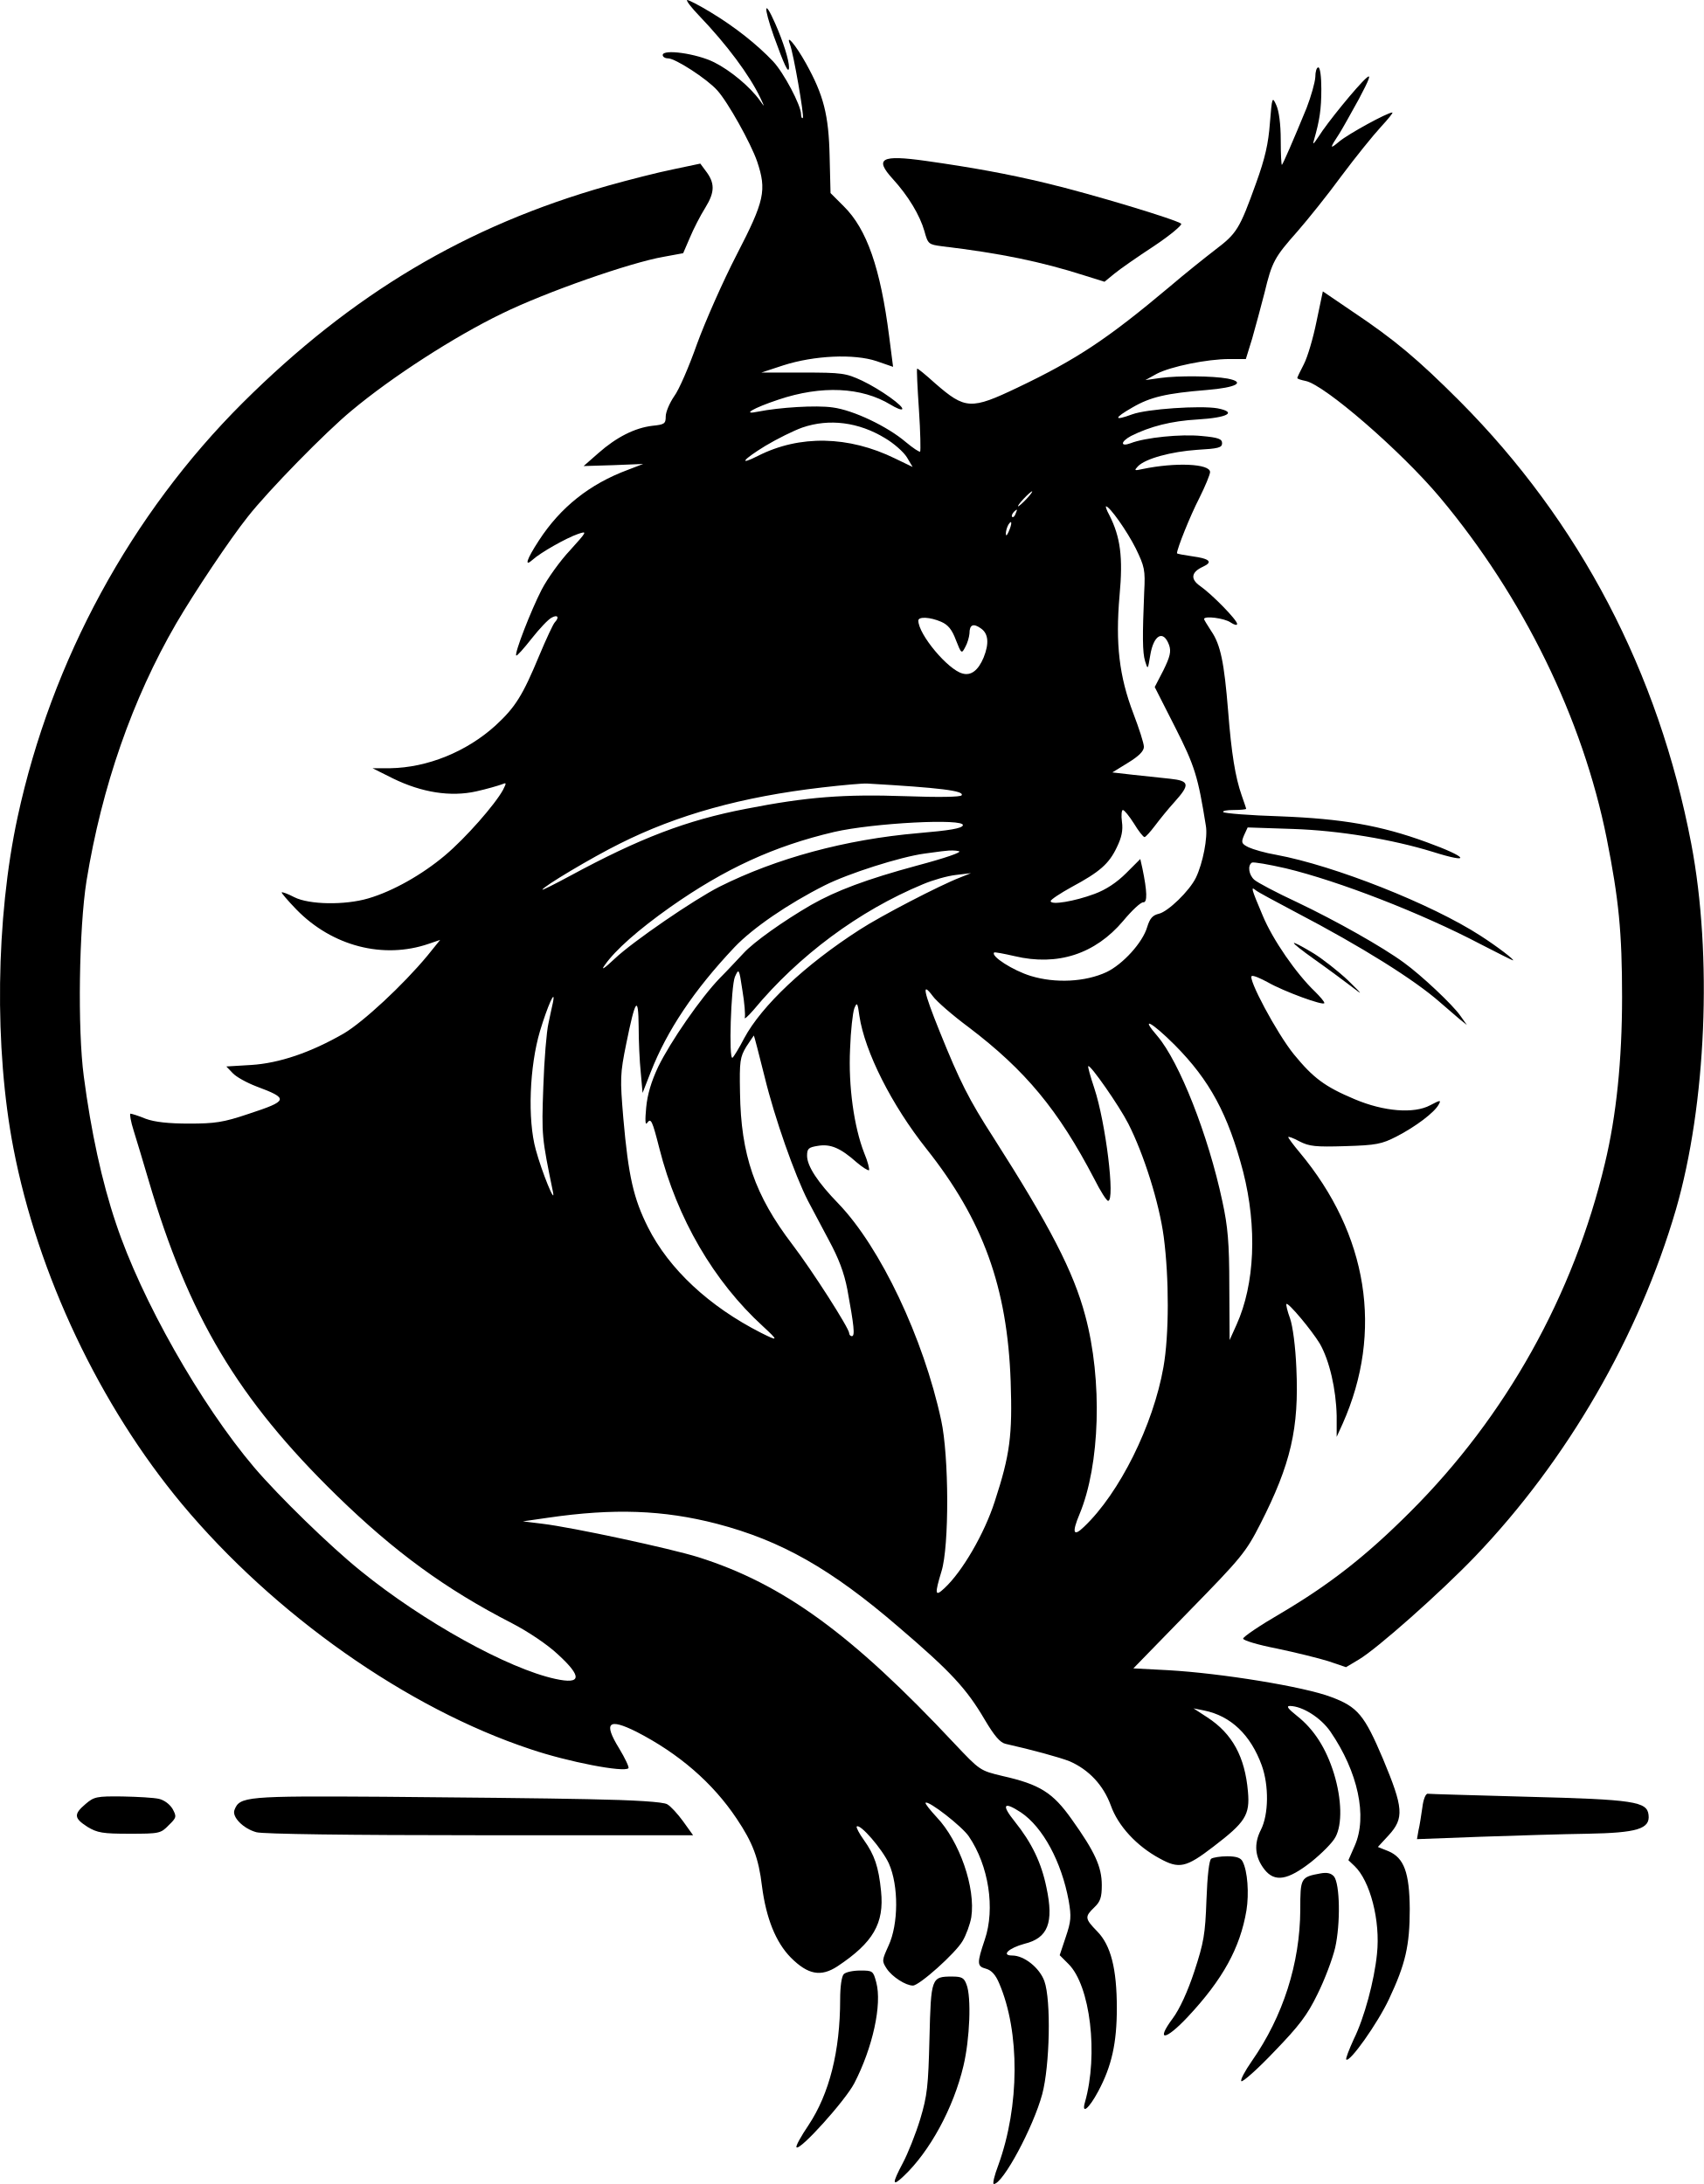
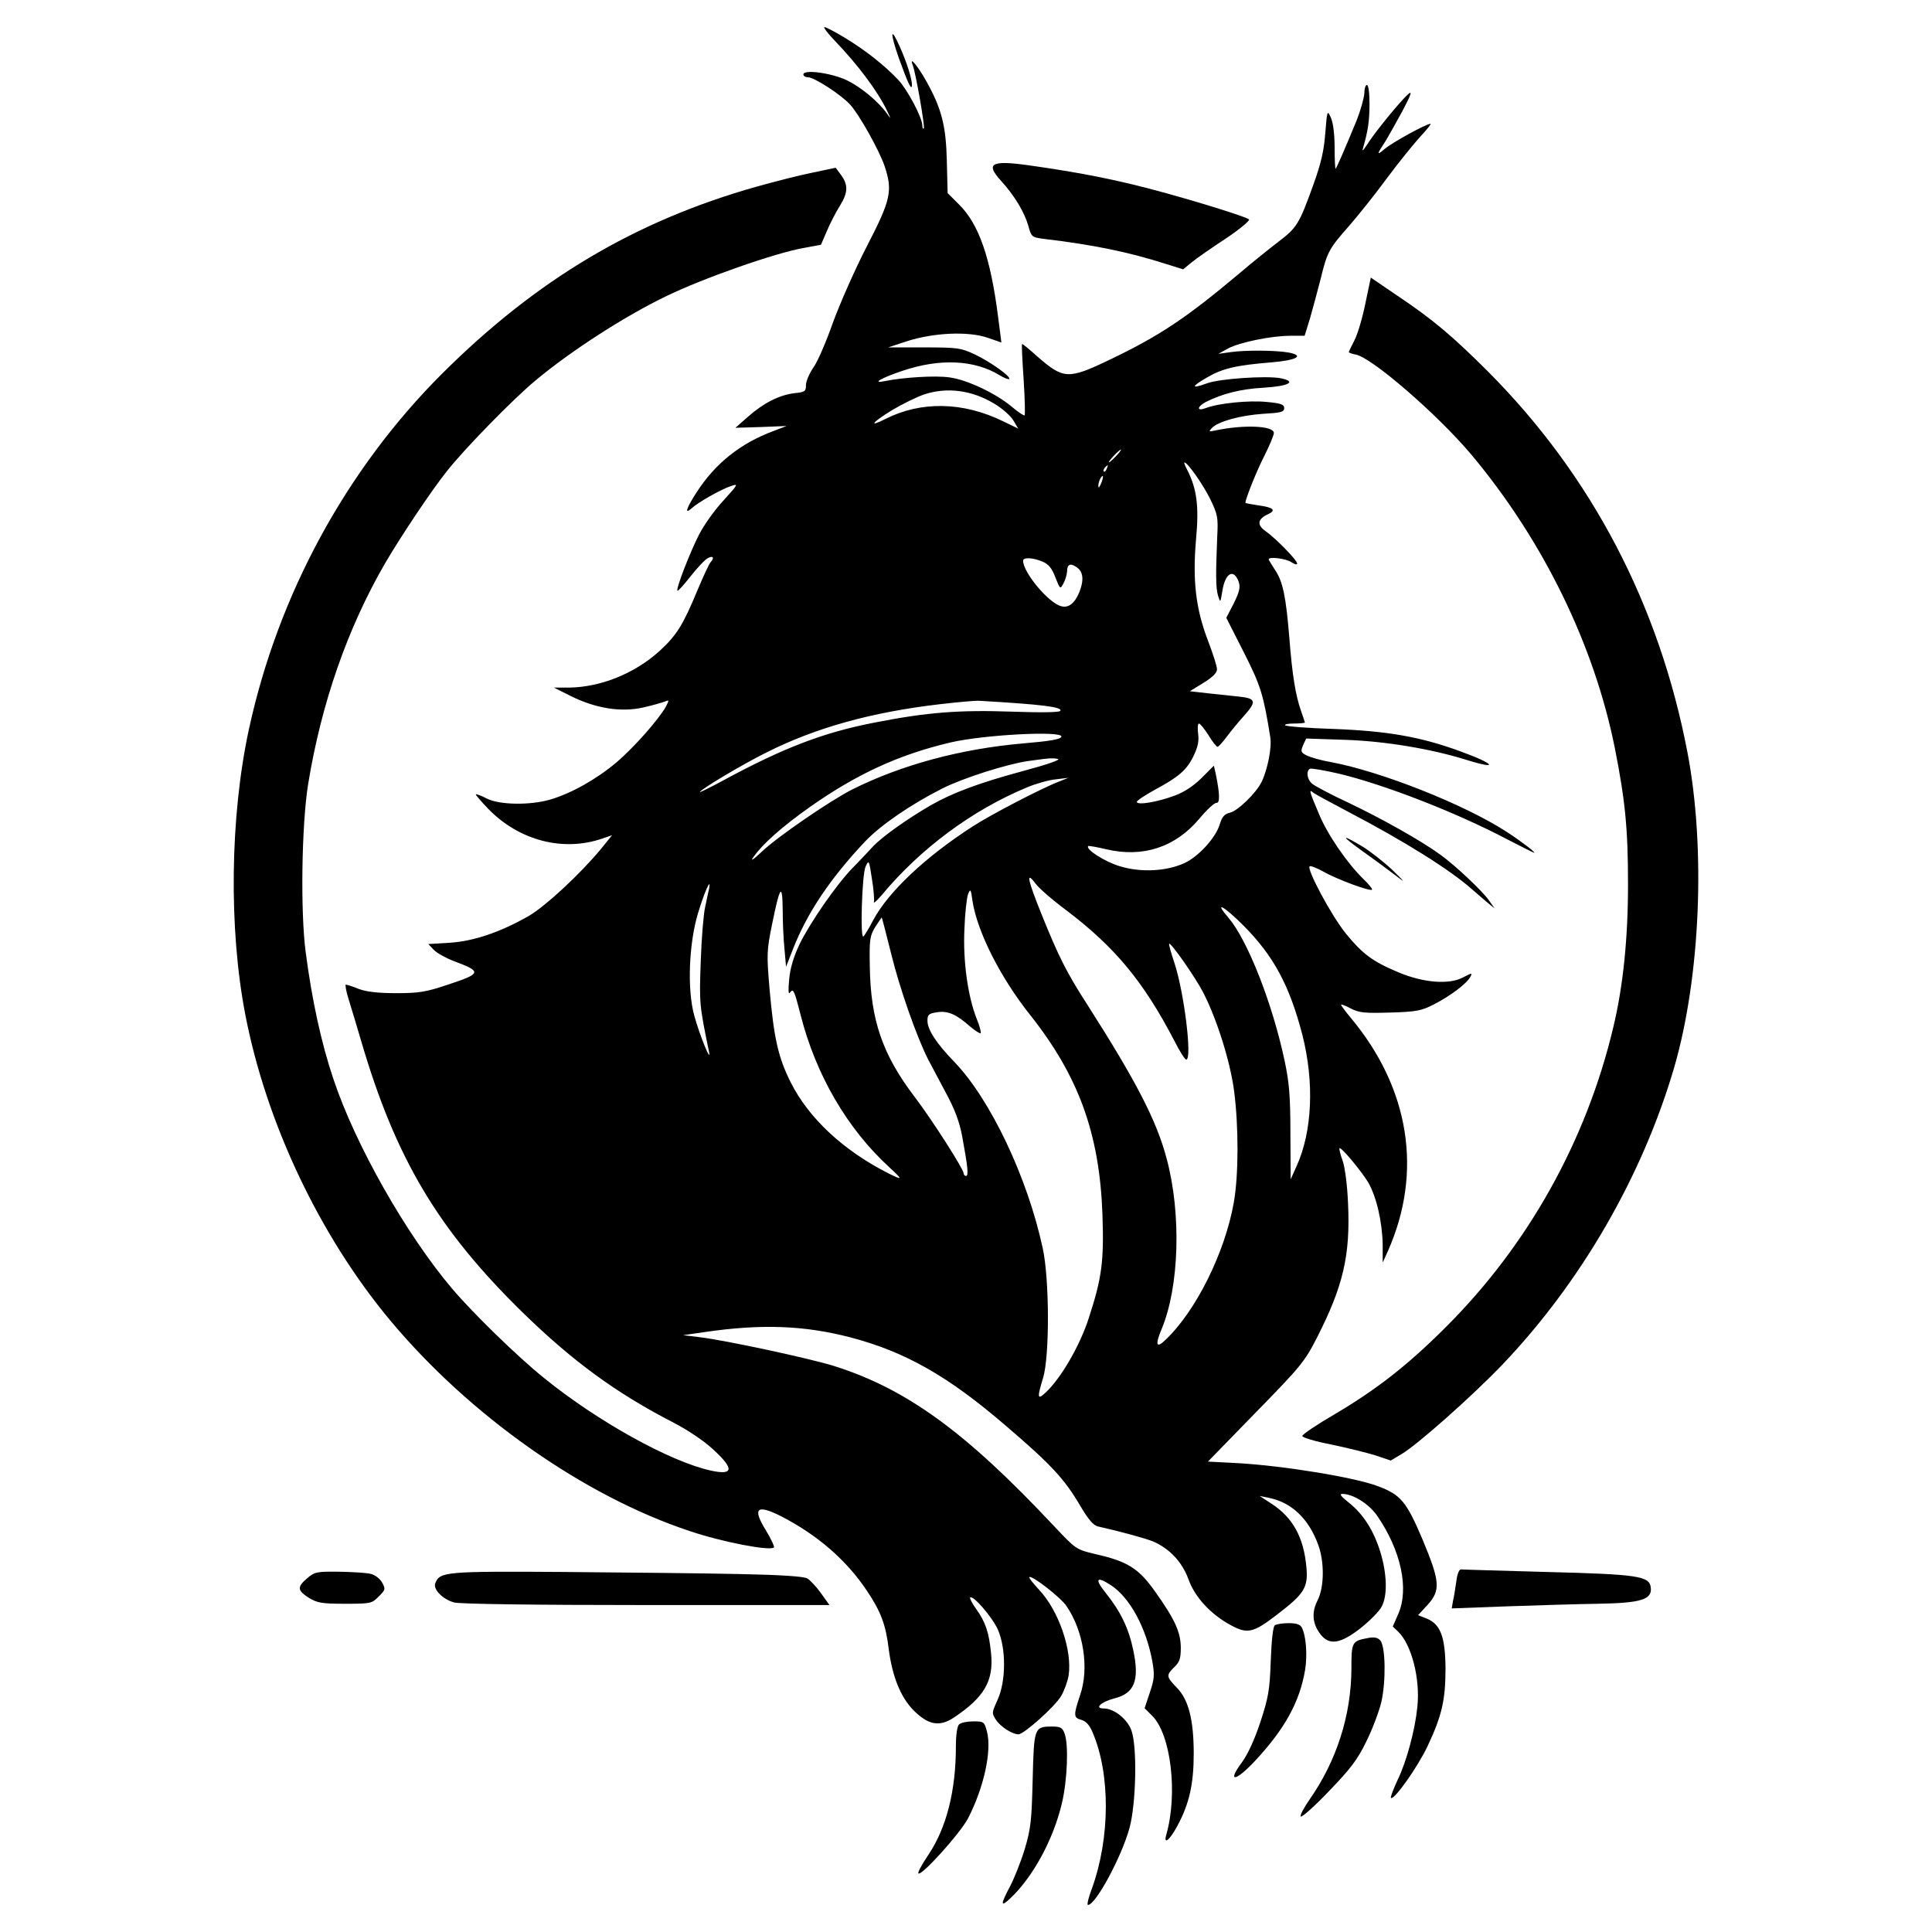
- <svg xmlns="http://www.w3.org/2000/svg" version="1.0" width="566.543pt" height="726.415pt" viewBox="0 0 566.543 726.415" preserveAspectRatio="xMidYMid" id="svg12">
+ <svg xmlns="http://www.w3.org/2000/svg" version="1.0" width="210mm" height="210mm" viewBox="0 0 595.276 595.276" preserveAspectRatio="xMidYMid" id="svg12">
  <defs id="defs12" />
-   <rect style="fill:#ffffff;stroke-width:0.653" id="rect12" width="566.543" height="726.415" x="-4.9737992e-14" y="3.0198066e-14" />
-   <g transform="matrix(-0.1,0,0,-0.1,786.3622,865.4152)" fill="#000000" stroke="none" id="g12" style="fill:#000000">
+   <rect style="fill:#ffffff;stroke-width:0.619" id="rect12" width="595.276" height="595.276" x="0" y="0" />
+   <g transform="matrix(-0.07965043,0,0,-0.07965043,698.3515,697.6483)" fill="#000000" stroke="none" id="g12" style="fill:#000000">
    <path d="m 5500,8613 c -81,-49 -154,-107 -207,-163 -35,-37 -93,-146 -93,-176 0,-9 -3,-15 -6,-12 -5,6 31,214 43,245 15,38 -19,-2 -53,-63 -59,-106 -76,-172 -79,-310 l -3,-122 -44,-44 c -77,-76 -122,-206 -151,-433 l -13,-101 55,19 c 75,25 207,19 310,-14 l 73,-24 h -138 c -131,0 -143,-2 -197,-27 -61,-29 -142,-87 -133,-95 3,-3 20,4 38,15 97,59 230,65 373,17 84,-28 125,-52 68,-40 -70,14 -193,22 -248,14 -69,-9 -182,-63 -243,-115 -24,-20 -45,-34 -48,-32 -2,3 -1,65 4,139 5,74 8,135 6,137 -1,2 -28,-20 -60,-49 -100,-87 -119,-88 -274,-14 -197,94 -299,162 -505,335 -49,42 -118,97 -153,124 -71,54 -80,68 -135,221 -30,83 -41,132 -46,200 -7,87 -8,89 -21,60 -9,-19 -15,-63 -15,-117 0,-47 -2,-85 -4,-82 -4,4 -36,77 -82,189 -15,39 -28,85 -29,103 0,17 -4,32 -10,32 -6,0 -10,-31 -10,-72 0,-68 6,-105 24,-168 6,-19 3,-17 -15,10 -27,44 -129,169 -159,195 -17,15 -10,-4 25,-70 27,-49 56,-101 65,-115 33,-50 33,-54 1,-27 -31,26 -161,97 -177,97 -4,0 14,-22 38,-48 25,-27 84,-100 131,-163 46,-63 112,-145 146,-184 77,-87 85,-101 110,-205 12,-46 30,-114 41,-152 l 21,-68 h 54 c 75,0 196,-25 242,-49 l 38,-21 -50,7 c -58,8 -174,7 -223,-2 -62,-12 -30,-30 69,-38 134,-11 187,-23 247,-58 63,-36 63,-46 1,-23 -49,18 -227,30 -284,20 -66,-13 -34,-31 66,-37 88,-5 158,-23 222,-55 35,-19 36,-37 1,-24 -48,19 -168,31 -236,24 -56,-5 -68,-10 -68,-24 0,-15 13,-18 83,-22 86,-6 172,-29 197,-55 13,-14 12,-15 -15,-9 -110,23 -225,18 -225,-10 0,-8 16,-47 36,-87 30,-58 74,-168 74,-183 0,-2 -23,-6 -50,-10 -59,-8 -71,-19 -36,-35 39,-18 42,-41 9,-64 -40,-28 -123,-113 -123,-126 0,-6 10,-3 22,5 20,14 88,23 88,11 0,-2 -11,-20 -24,-40 -31,-45 -43,-105 -56,-265 -11,-142 -24,-221 -45,-281 -8,-23 -15,-43 -15,-45 0,-2 19,-4 42,-4 23,0 38,-3 34,-7 -4,-4 -89,-11 -189,-14 -206,-8 -334,-30 -487,-86 -138,-50 -153,-74 -20,-32 133,41 310,71 465,76 l 150,5 12,-26 c 10,-24 9,-28 -15,-40 -15,-7 -56,-19 -92,-25 -194,-36 -517,-164 -679,-269 -56,-36 -116,-82 -108,-82 2,0 50,24 108,54 196,103 472,210 647,252 57,13 108,22 113,19 15,-10 10,-41 -8,-57 -10,-9 -74,-43 -143,-75 -128,-61 -283,-148 -355,-201 -58,-42 -162,-140 -187,-176 l -22,-31 25,20 c 13,11 42,36 65,56 84,74 259,184 479,299 66,35 126,67 133,73 17,14 16,8 -23,-84 -33,-80 -112,-194 -174,-253 -17,-17 -31,-33 -31,-38 0,-11 136,39 188,69 24,13 47,23 53,21 16,-5 -83,-191 -140,-261 -64,-78 -102,-107 -202,-149 -97,-41 -197,-49 -251,-20 -34,18 -37,18 -28,2 14,-26 76,-73 140,-106 49,-25 67,-29 170,-32 99,-3 120,-1 153,16 20,11 37,17 37,14 0,-3 -17,-26 -38,-51 -227,-272 -279,-596 -143,-902 l 20,-44 v 70 c 2,89 24,184 56,240 28,46 105,138 111,132 2,-2 -3,-24 -12,-48 -9,-26 -18,-93 -21,-166 -9,-199 18,-318 120,-518 48,-94 63,-112 237,-290 l 185,-190 -115,-6 c -177,-10 -453,-55 -542,-89 -89,-33 -111,-60 -173,-206 -68,-163 -71,-197 -19,-254 l 36,-39 -35,-14 c -52,-22 -70,-71 -71,-192 0,-122 14,-183 69,-300 38,-81 131,-212 142,-201 3,2 -9,33 -25,68 -35,71 -68,194 -77,283 -12,111 23,244 75,293 l 20,19 -21,48 c -43,97 -11,246 81,380 32,46 92,84 134,85 14,0 7,-9 -23,-33 -57,-45 -97,-108 -123,-192 -26,-85 -28,-169 -5,-211 9,-18 46,-55 81,-83 78,-61 121,-68 155,-25 32,41 36,85 12,132 -26,51 -27,147 -3,214 37,102 103,165 192,183 l 35,7 -46,-30 c -83,-54 -125,-131 -135,-247 -7,-78 9,-102 115,-183 91,-70 114,-75 179,-39 76,41 138,108 162,176 25,68 73,119 137,147 33,13 124,38 213,58 18,4 37,26 69,80 61,104 113,160 286,308 225,194 391,288 605,344 178,46 343,52 562,20 l 83,-12 -65,-8 c -100,-12 -425,-82 -518,-111 -282,-89 -511,-256 -852,-620 -85,-90 -85,-90 -160,-108 -124,-28 -167,-55 -230,-144 -77,-108 -100,-158 -100,-219 0,-41 5,-55 25,-74 32,-31 32,-37 -10,-80 -45,-46 -65,-124 -65,-255 0,-116 17,-193 62,-277 31,-58 56,-78 44,-36 -45,158 -18,388 55,460 l 29,29 -20,60 c -18,53 -19,68 -10,121 24,130 86,245 159,294 58,38 66,26 20,-31 -56,-70 -88,-136 -105,-219 -25,-117 -5,-168 73,-187 52,-14 79,-39 41,-39 -40,0 -91,-41 -107,-85 -23,-64 -18,-282 7,-376 30,-111 131,-299 161,-299 5,0 -2,29 -15,63 -71,196 -72,443 -3,604 12,29 26,44 44,49 30,8 31,17 4,97 -35,103 -13,246 53,343 22,33 135,121 144,112 2,-3 -15,-24 -37,-48 -76,-80 -130,-235 -115,-333 4,-23 17,-59 29,-79 24,-41 144,-148 165,-148 24,0 69,29 87,56 17,26 16,28 -6,77 -33,71 -34,199 -1,273 22,48 96,134 107,123 2,-3 -8,-23 -24,-45 -35,-49 -49,-89 -57,-170 -11,-107 26,-171 145,-250 55,-36 98,-28 155,29 50,51 82,130 96,238 11,93 31,145 84,224 80,120 193,217 333,289 94,47 111,31 58,-55 -20,-33 -34,-63 -31,-66 14,-15 201,21 325,63 411,136 853,448 1160,816 273,328 479,763 560,1183 64,332 59,764 -14,1102 -113,522 -377,1007 -749,1378 -364,362 -743,588 -1212,721 -71,20 -169,45 -219,55 l -90,19 -17,-23 c -32,-41 -32,-71 0,-123 17,-27 40,-72 52,-101 l 22,-51 65,-12 c 110,-19 391,-117 538,-189 157,-76 365,-210 500,-323 85,-70 276,-265 345,-353 59,-74 176,-249 238,-355 145,-250 247,-542 298,-856 25,-158 30,-493 9,-650 -24,-183 -60,-350 -107,-489 -84,-253 -281,-601 -460,-812 -80,-94 -252,-262 -354,-344 -208,-169 -490,-325 -647,-359 -87,-19 -90,7 -8,82 34,32 98,75 152,103 222,114 391,238 582,424 330,322 494,598 627,1051 17,58 39,131 49,163 10,31 14,57 11,57 -4,0 -27,-7 -51,-17 -30,-11 -76,-16 -144,-16 -86,0 -114,4 -197,32 -134,44 -136,51 -26,92 31,12 66,31 78,44 l 21,22 -83,5 c -93,6 -197,41 -308,105 -64,38 -196,160 -278,259 l -42,52 38,-13 c 151,-52 321,-8 440,114 29,30 51,56 49,57 -2,2 -21,-5 -42,-16 -49,-25 -168,-27 -246,-4 -82,24 -179,79 -255,143 -69,58 -167,170 -193,218 -12,24 -12,25 5,18 11,-4 48,-15 84,-23 85,-19 181,-4 277,43 l 68,34 h -59 c -124,2 -254,55 -350,142 -66,61 -90,99 -146,234 -23,55 -46,104 -51,109 -16,17 -10,27 10,16 11,-5 41,-37 67,-70 26,-33 49,-59 51,-56 7,6 -49,150 -84,218 -19,37 -62,97 -95,132 -57,63 -58,65 -26,54 38,-13 125,-62 151,-86 28,-25 20,1 -21,64 -72,111 -169,188 -295,235 l -52,20 99,-4 99,-3 -49,43 c -60,53 -121,84 -180,91 -40,4 -44,7 -44,31 0,15 -13,45 -28,67 -16,21 -50,100 -76,174 -27,74 -86,208 -132,297 -93,180 -100,214 -68,310 21,61 98,199 133,237 34,38 139,106 163,106 10,0 18,5 18,11 0,21 -113,5 -171,-24 -54,-27 -119,-81 -152,-127 -17,-24 -17,-24 -1,10 36,75 111,176 203,272 25,26 43,49 40,52 -2,2 -38,-16 -79,-41 z M 5196,7232 c 28,-10 83,-37 123,-61 75,-46 91,-67 24,-33 -138,70 -301,67 -456,-9 l -58,-28 19,32 c 11,18 44,47 73,64 87,53 185,66 275,35 z m -736,-237 c 13,-14 21,-25 18,-25 -2,0 -15,11 -28,25 -13,14 -21,25 -18,25 2,0 15,-11 28,-25 z m -285,-54 c -37,-73 -46,-140 -34,-268 14,-160 1,-269 -46,-392 -19,-50 -35,-99 -35,-111 0,-14 17,-31 53,-53 l 52,-32 -70,-8 c -38,-4 -94,-10 -122,-13 -65,-7 -67,-19 -15,-77 21,-23 50,-59 65,-79 16,-21 31,-38 35,-38 4,0 20,20 35,45 16,25 32,45 37,45 4,0 6,-18 3,-39 -4,-29 1,-52 17,-85 26,-55 57,-82 150,-132 38,-21 70,-42 70,-47 0,-14 -79,-1 -146,24 -38,14 -74,38 -105,69 l -47,47 -7,-31 c -16,-77 -17,-114 -3,-113 8,1 38,-27 67,-62 93,-110 218,-151 361,-117 35,8 66,14 68,12 12,-12 -63,-60 -122,-78 -82,-25 -181,-20 -252,13 -54,26 -120,98 -135,150 -9,29 -18,39 -39,44 -30,7 -101,75 -123,120 -23,48 -40,134 -33,173 26,162 36,197 102,327 l 68,134 -29,56 c -22,45 -26,62 -19,83 19,53 52,35 63,-34 8,-48 8,-48 17,-19 9,30 9,84 3,230 -4,74 -1,85 28,145 29,58 87,140 99,140 2,0 -2,-13 -11,-29 z m 323,-6 c -3,-3 -9,2 -12,12 -6,14 -5,15 5,6 7,-7 10,-15 7,-18 z m 21,-55 c 0,-10 -3,-8 -9,5 -12,27 -12,43 0,25 5,-8 9,-22 9,-30 z m 291,-290 c 0,-46 -99,-164 -147,-176 -28,-8 -52,10 -70,53 -19,47 -16,80 9,97 25,18 38,13 38,-17 1,-12 7,-33 14,-45 12,-23 13,-23 31,23 13,35 26,51 49,61 37,16 76,18 76,4 z m 320,-555 c 267,-31 482,-91 673,-187 91,-45 257,-144 257,-153 0,-2 -42,19 -92,46 -231,125 -387,185 -585,223 -204,40 -327,49 -530,42 -110,-4 -184,-3 -187,3 -9,15 71,25 314,39 14,1 81,-5 150,-13 z m -40,-148 c 200,-47 363,-122 545,-250 106,-75 183,-143 217,-192 15,-20 4,-14 -33,21 -59,56 -263,196 -348,239 -190,95 -419,157 -660,178 -106,9 -146,16 -149,26 -8,24 298,8 428,-22 z m -300,-72 c 80,-11 253,-66 332,-106 121,-61 238,-141 299,-205 136,-144 225,-278 279,-416 l 27,-69 6,68 c 4,37 7,106 7,153 1,106 11,92 41,-56 21,-103 21,-117 10,-249 -17,-194 -34,-267 -82,-363 -70,-139 -203,-263 -376,-351 -58,-29 -59,-27 -6,22 163,149 285,358 344,591 24,94 28,103 41,85 6,-9 7,9 3,51 -4,44 -17,87 -40,136 -41,84 -142,230 -205,295 -25,25 -60,63 -79,83 -34,37 -131,106 -224,160 -84,48 -186,86 -352,131 -94,25 -152,45 -140,48 11,3 31,3 45,1 14,-1 45,-6 70,-9 z m 5,-102 c 212,-88 413,-237 563,-418 19,-22 32,-33 29,-25 -2,8 1,49 8,90 11,74 12,74 25,45 13,-32 21,-277 8,-269 -4,3 -22,32 -39,65 -58,108 -202,244 -384,361 -69,45 -267,148 -335,174 l -35,14 50,-6 c 28,-3 77,-17 110,-31 z m -56,-490 c -67,-166 -97,-226 -179,-353 -187,-293 -266,-445 -305,-592 -58,-215 -49,-497 19,-660 26,-62 21,-77 -15,-42 -118,112 -230,338 -264,531 -19,107 -19,296 -1,433 15,113 66,275 118,377 30,59 127,198 133,191 2,-2 -7,-34 -20,-73 -38,-114 -70,-375 -46,-375 5,0 26,33 46,73 120,230 229,361 417,504 54,40 108,87 120,104 38,51 31,16 -23,-118 z m 1329,2 c 35,-118 42,-294 14,-395 -20,-74 -67,-189 -57,-140 37,181 38,185 32,350 -3,91 -11,185 -17,210 -5,25 -12,56 -15,70 -10,51 18,-12 43,-95 z m -1031,-60 c 6,-123 -13,-259 -47,-346 -12,-28 -18,-54 -16,-57 3,-2 21,9 41,26 54,48 87,62 129,55 31,-5 36,-9 36,-33 0,-34 -35,-88 -105,-160 -139,-145 -282,-446 -341,-720 -26,-119 -27,-419 -1,-502 23,-76 22,-86 -9,-57 -60,55 -134,183 -168,289 -51,156 -59,220 -53,399 11,314 92,537 280,774 116,146 205,323 223,442 6,45 8,47 17,25 5,-14 12,-74 14,-135 z m -1022,43 c -73,-86 -169,-329 -216,-550 -18,-83 -23,-137 -23,-282 l -1,-179 -23,51 c -61,135 -69,324 -22,509 50,191 111,304 227,421 78,78 117,98 58,30 z m 1367,-35 c 21,-35 23,-48 21,-153 -3,-207 -49,-341 -174,-505 -67,-88 -189,-279 -189,-295 0,-5 -4,-10 -9,-10 -11,0 -7,35 15,155 11,57 29,104 62,165 25,47 56,105 69,130 44,86 111,276 144,412 19,76 35,138 36,138 0,0 12,-17 25,-37 z" id="path1" style="fill:#000000" />
    <path d="m 5286,8576 c -27,-61 -46,-122 -46,-146 1,-25 16,8 51,105 35,100 32,125 -5,41 z" id="path2" style="fill:#000000" />
    <path d="m 4785,8119 c -155,-22 -271,-43 -400,-74 -151,-36 -435,-122 -449,-135 -4,-4 36,-38 90,-74 55,-36 114,-77 132,-92 l 33,-27 67,21 c 144,46 280,74 473,97 45,6 47,7 59,51 15,52 53,116 105,173 62,68 39,81 -110,60 z" id="path3" style="fill:#000000" />
    <path d="m 3368,7619 c -142,-95 -218,-159 -358,-299 -399,-401 -661,-901 -770,-1472 -71,-372 -50,-868 51,-1217 123,-421 361,-833 667,-1153 114,-119 328,-309 388,-344 l 42,-25 59,20 c 32,10 109,29 171,42 62,12 112,27 112,33 0,6 -56,44 -125,84 -164,97 -284,191 -430,337 -319,318 -544,722 -648,1160 -38,158 -57,343 -57,553 0,216 11,325 51,527 80,400 278,804 554,1134 129,154 384,375 447,388 15,3 28,7 28,10 0,2 -10,23 -22,46 -12,23 -31,87 -42,142 l -21,100 z" id="path4" style="fill:#000000" />
    <path d="m 3497,5484 c -31,-19 -83,-60 -115,-90 -51,-50 -52,-52 -12,-21 25,19 80,60 124,91 88,63 90,72 3,20 z" id="path5" style="fill:#000000" />
    <path d="m 2785,2678 c -355,-9 -398,-16 -403,-60 -6,-47 38,-60 203,-63 77,-1 236,-6 354,-10 l 213,-8 -5,29 c -4,16 -9,50 -13,77 -3,26 -11,46 -18,45 -6,-1 -155,-5 -331,-10 z" id="path6" style="fill:#000000" />
    <path d="m 5910,2670 c -158,-3 -252,-9 -265,-17 -11,-6 -35,-32 -53,-57 l -33,-46 h 708 c 438,0 722,4 744,10 44,12 82,51 73,74 -17,45 -38,47 -496,44 -238,-2 -543,-5 -678,-8 z" id="path7" style="fill:#000000" />
    <path d="m 7335,2671 c -17,-4 -35,-17 -45,-33 -14,-26 -14,-29 13,-55 26,-27 31,-28 130,-28 89,0 107,3 140,23 45,29 46,42 6,76 -28,24 -37,26 -122,25 -51,-1 -105,-4 -122,-8 z" id="path8" style="fill:#000000" />
    <path d="m 3732,2463 c -17,-32 -22,-107 -13,-163 21,-125 79,-230 195,-354 75,-80 108,-83 50,-5 -23,31 -50,90 -72,157 -31,95 -36,122 -40,237 -3,81 -9,133 -16,137 -6,4 -30,8 -53,8 -30,0 -45,-5 -51,-17 z" id="path9" style="fill:#000000" />
    <path d="m 3428,2413 c -20,-25 -22,-157 -4,-237 9,-38 35,-107 59,-155 34,-70 61,-105 144,-191 55,-58 105,-102 109,-98 4,4 -12,34 -35,67 -104,149 -160,325 -161,503 0,106 -1,109 -67,121 -22,4 -35,1 -45,-10 z" id="path10" style="fill:#000000" />
    <path d="m 4950,2061 c -20,-74 12,-218 73,-336 31,-59 181,-225 192,-213 4,3 -15,37 -40,74 -69,104 -105,246 -105,418 0,43 -5,77 -12,84 -7,7 -31,12 -55,12 -41,0 -43,-1 -53,-39 z" id="path11" style="fill:#000000" />
    <path d="m 4650,2054 c -17,-42 -11,-183 10,-271 33,-140 112,-285 199,-367 39,-37 39,-25 2,45 -16,30 -42,95 -57,144 -24,80 -27,111 -31,270 -5,201 -6,205 -75,205 -32,0 -40,-4 -48,-26 z" id="path12" style="fill:#000000" />
  </g>
</svg>
